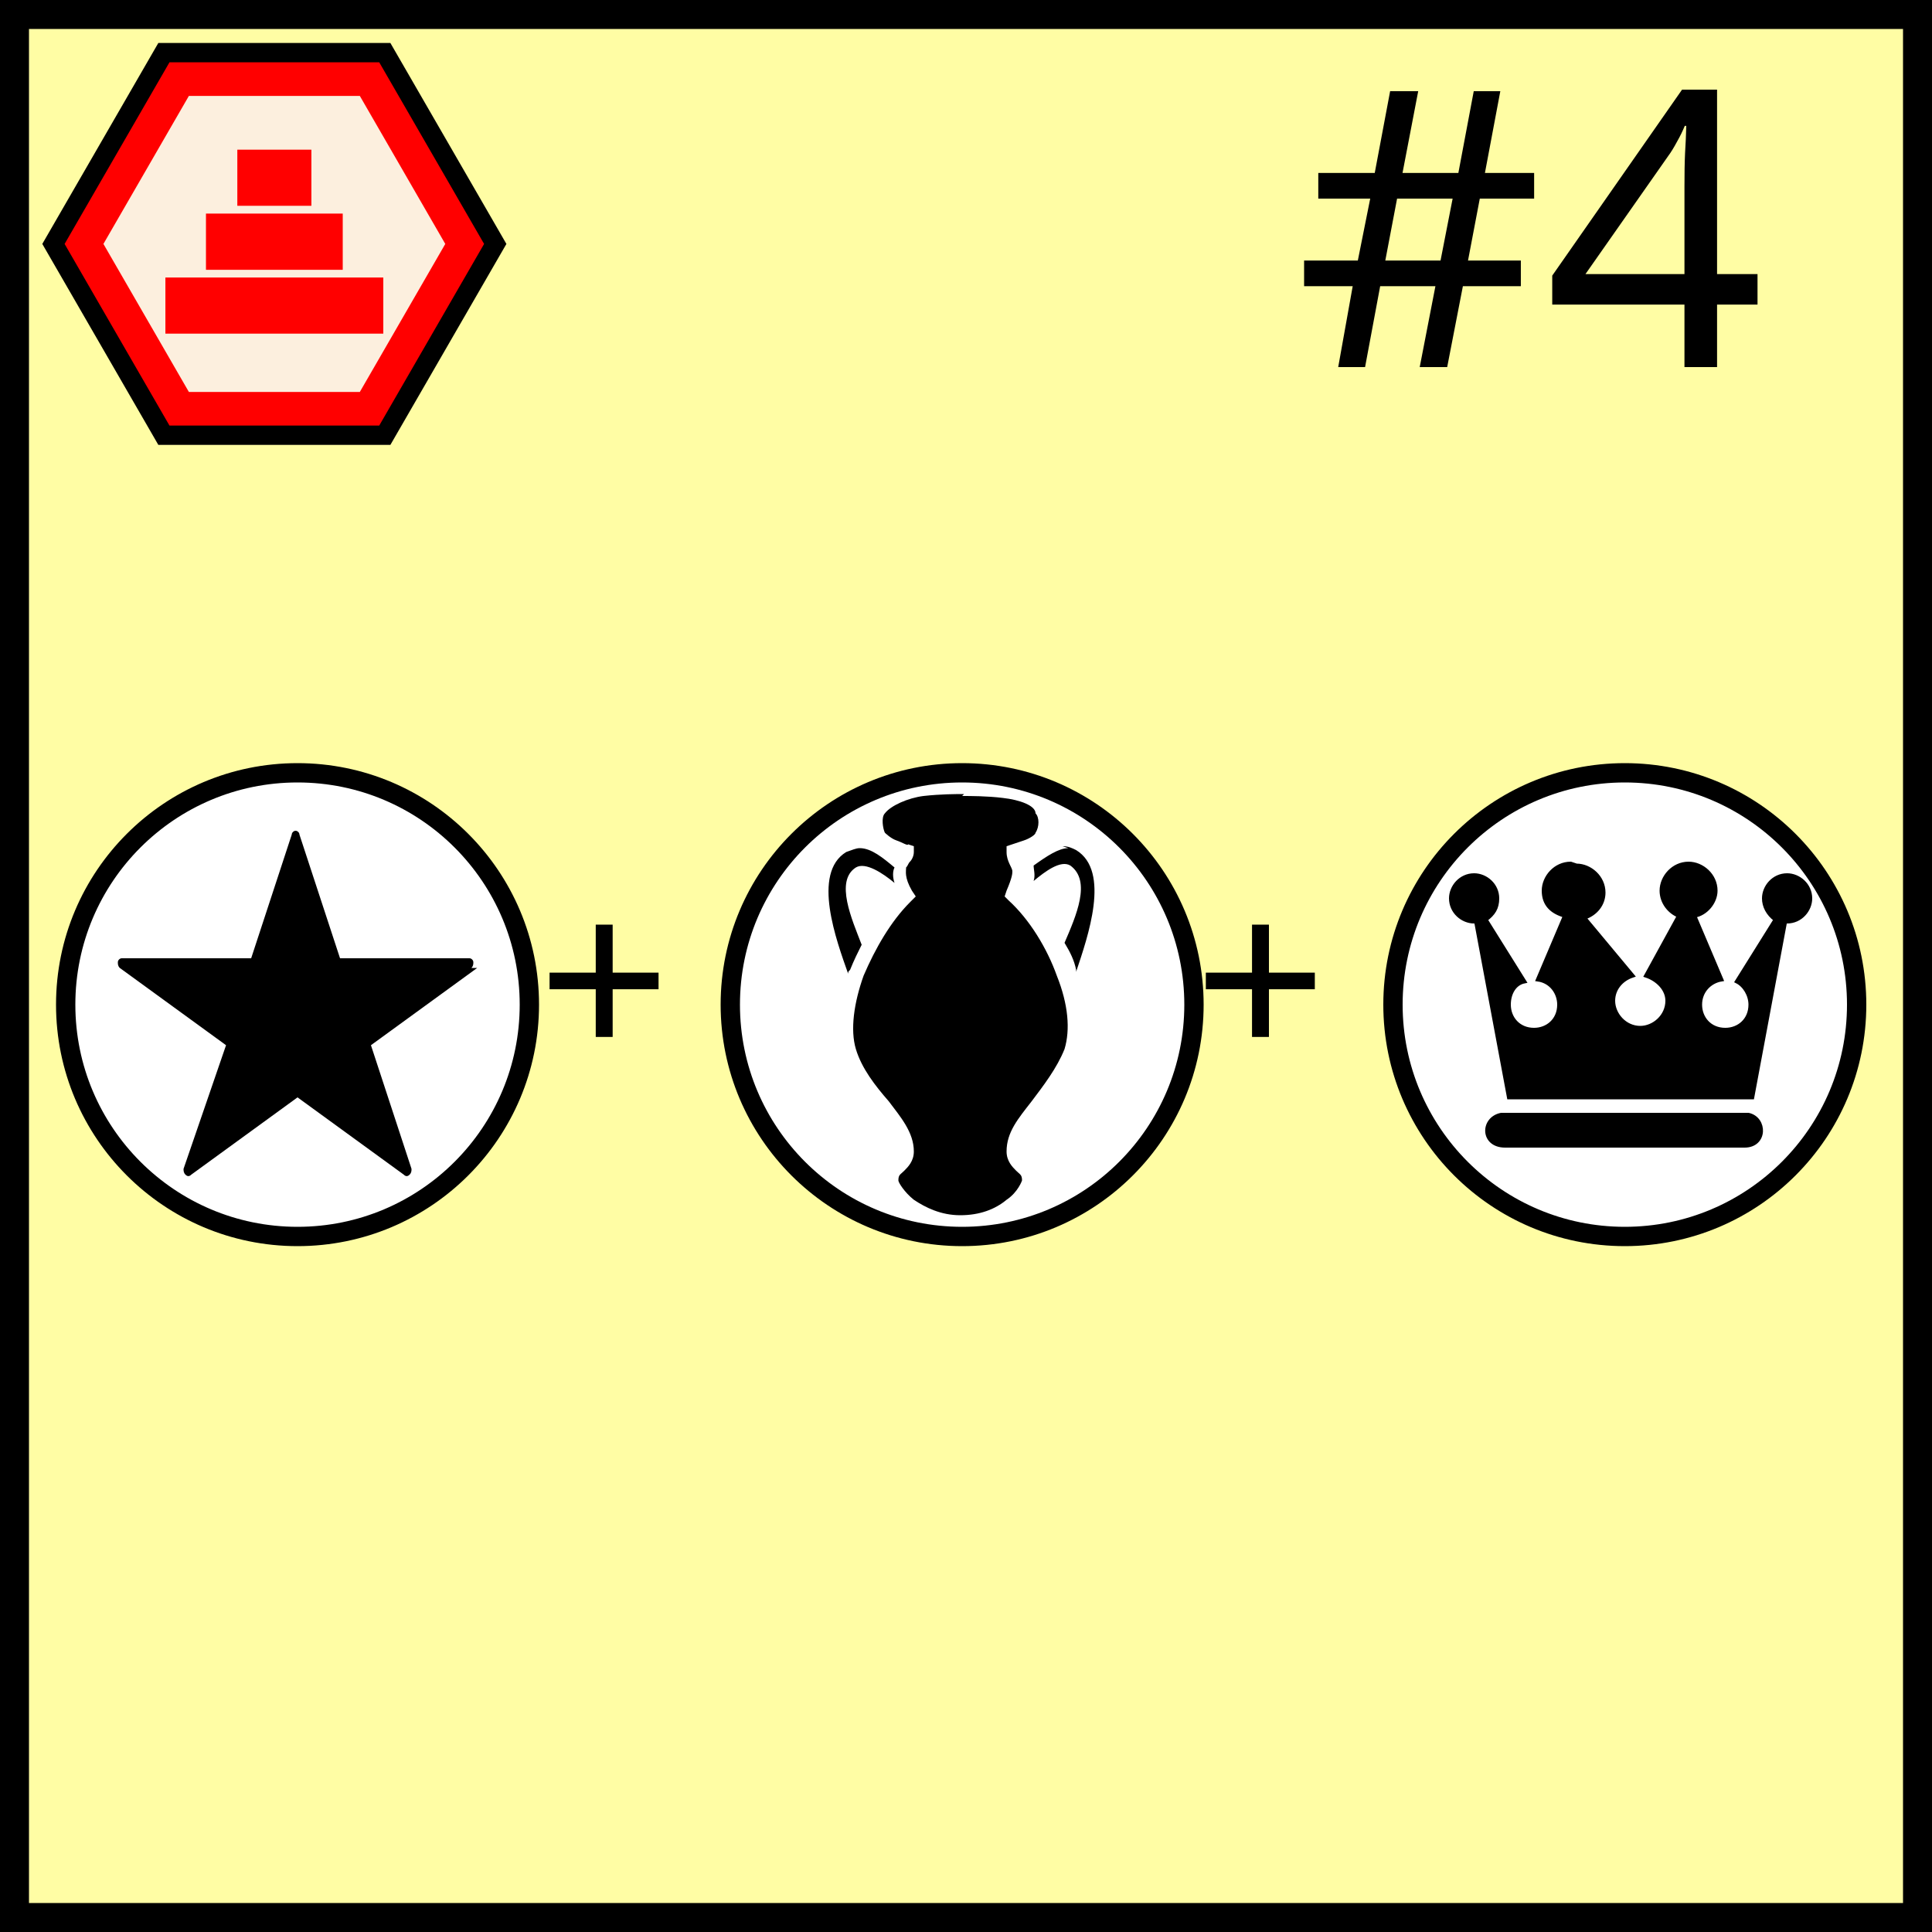
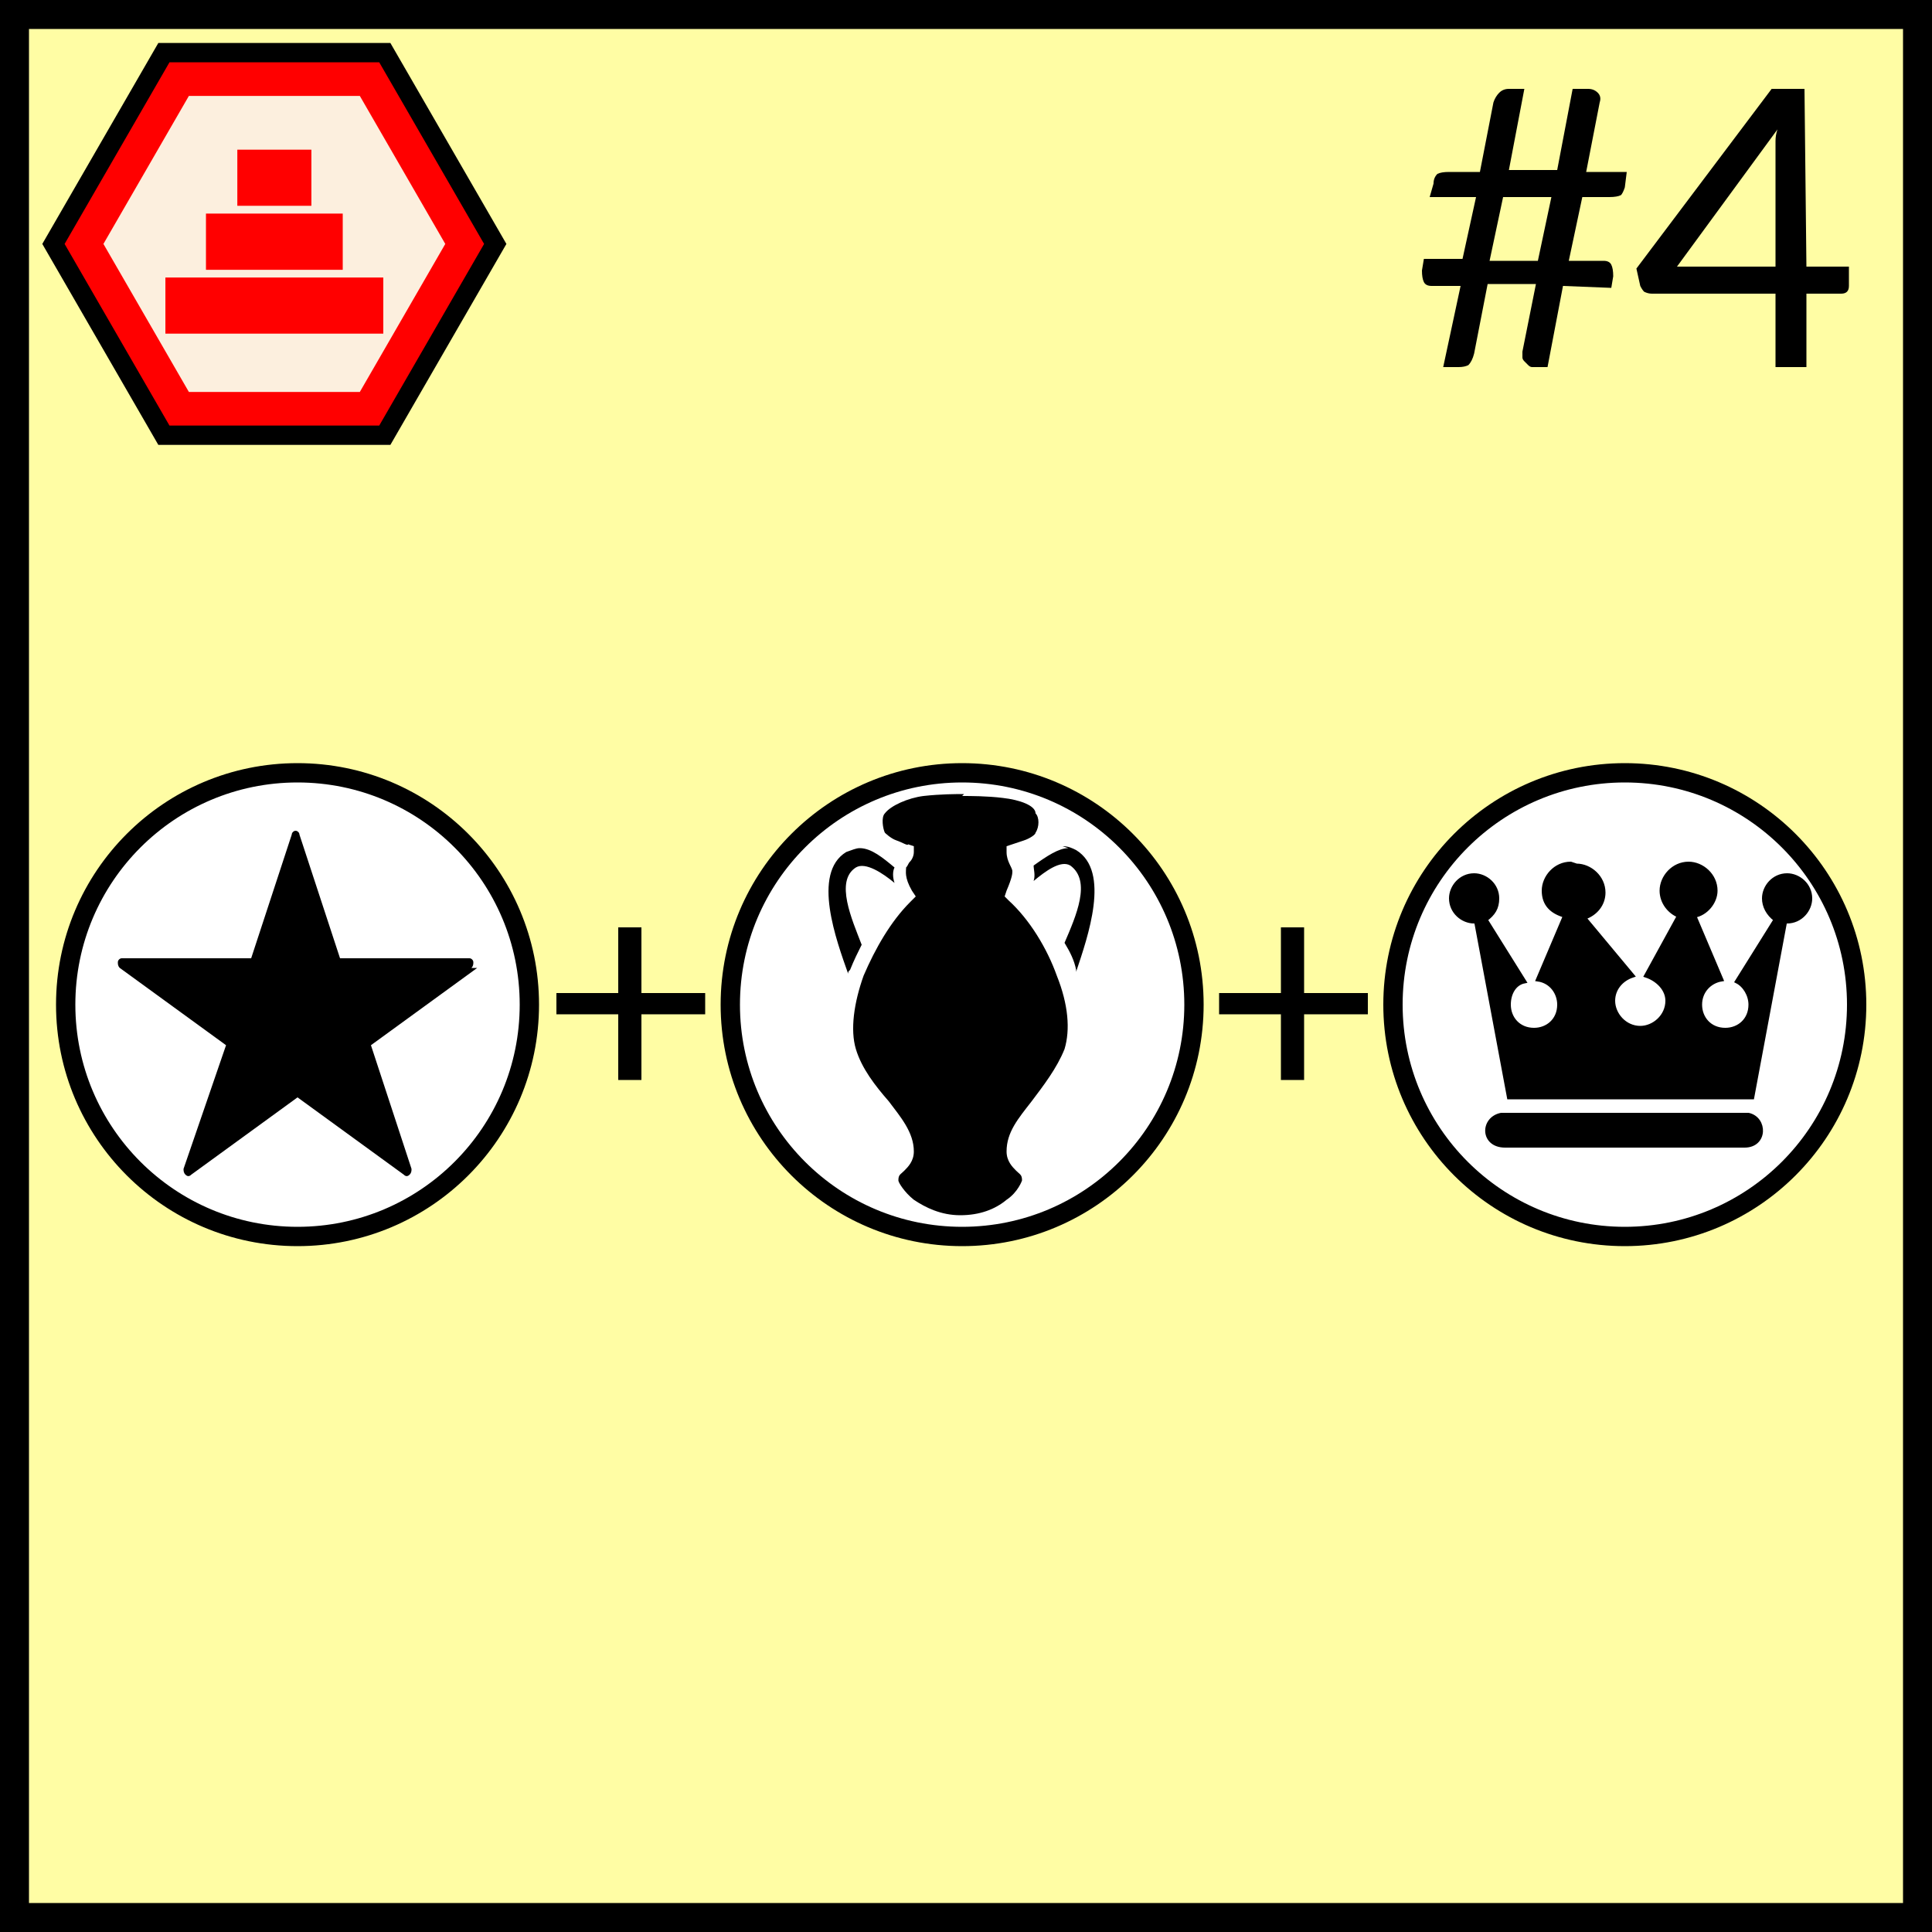
<svg xmlns="http://www.w3.org/2000/svg" height="100px" width="100px" viewbox="0 0 100 100">
  <rect style="fill:#fffda4;stroke:#000000;stroke-width:3px" x="0px" y="0px" width="100px" height="100px" />
  <g>
    <g>
      <polygon style="fill:#fcefde;stroke:#ff0000;stroke-width:2.5px" points="9.055,3.714 19.346,3.714 24.491,12.626 19.346,21.538 9.055,21.538 3.910,12.626" />
      <polygon style="fill:none;stroke:#000000;stroke-width:1px" points="8.484,2.724 19.917,2.724 25.634,12.626 19.917,22.528 8.484,22.528 2.767,12.626" />
    </g>
    <g>
      <rect style="fill:#ff0000;fill-opacity:1;stroke:none" width="11.278" height="2.905" x="8.561" y="14.364" />
      <rect style="fill:#ff0000;fill-opacity:1;stroke:none" width="7.079" height="2.91" x="10.661" y="11.055" />
      <rect style="fill:#ff0000;fill-opacity:1;stroke:none" width="3.833" height="2.905" x="12.284" y="7.747" />
    </g>
  </g>
-   <text style="font-size:20px;font-family:sans-serif;fill:#000000;stroke:none" x="67" y="19">#4</text>
+   <path style="fill:#000000;stroke:none" d="M 80.9,14.8 80.1,19.0 h -0.8 q -0.1,0 -0.2,-0.1 -0.1,-0.1 -0.2,-0.2 -0.1,-0.1 -0.1,-0.2 0,-0.1 0,-0.3 l 0.7,-3.5 h -2.5 l -0.7,3.6 Q 76.2,18.7 76.0,18.9 75.8,19.0 75.5,19.0 h -0.8 l 0.9,-4.2 h -1.5 q -0.3,0 -0.4,-0.2 -0.1,-0.2 -0.1,-0.6 l 0.1,-0.6 h 2.0 L 76.4,10.2 H 74.0 L 74.2,9.5 Q 74.2,9.2 74.4,9.0 74.6,8.9 75.0,8.9 h 1.6 l 0.7,-3.6 q 0.1,-0.3 0.3,-0.5 0.2,-0.2 0.5,-0.2 h 0.8 l -0.8,4.2 h 2.5 l 0.8,-4.2 h 0.8 q 0.3,0 0.5,0.2 0.2,0.2 0.1,0.5 l -0.7,3.6 h 2.1 l -0.1,0.8 q -0.1,0.3 -0.2,0.4 -0.2,0.1 -0.6,0.1 h -1.4 l -0.7,3.3 h 1.8 q 0.3,0 0.4,0.2 0.1,0.2 0.1,0.6 l -0.1,0.6 z m -3.8,-1.3 h 2.5 L 80.3,10.2 h -2.5 z" />
+   <path style="fill:#000000;stroke:none" d="m 93.5,13.8 h 2.2 v 1.0 q 0,0.2 -0.1,0.3 -0.1,0.1 -0.3,0.1 h -1.8 V 19.0 h -1.6 v -3.8 h -6.4 q -0.2,0 -0.4,-0.1 -0.1,-0.1 -0.2,-0.3 l -0.2,-0.9 7.0,-9.3 h 1.7 z m -1.6,-5.9 q 0,-0.3 0,-0.6 0,-0.3 0.1,-0.6 l -5.2,7.1 h 5.1 z" />
  <g>
    <circle style="fill:#ffffff;stroke:#000000;stroke-width:1px" cy="52" cx="15.4" r="12" />
    <path style="fill:#000000;stroke:none" d="m 24.7,50.1 -5.5,4.0 2.1,6.4 c 0,0.1 0,0.2 -0.1,0.3 -0.1,0.1 -0.2,0.1 -0.3,0 l -5.5,-4.0 -5.5,4.0 c -0.1,0.1 -0.2,0.1 -0.3,0 -0.1,-0.1 -0.1,-0.2 -0.1,-0.3 L 11.7,54.1 6.2,50.1 c -0.1,-0.1 -0.1,-0.2 -0.1,-0.3 0,-0.1 0.1,-0.2 0.2,-0.2 h 6.7 l 2.1,-6.4 c 0,-0.1 0.1,-0.2 0.2,-0.2 0.1,0 0.2,0.1 0.2,0.2 l 2.1,6.4 h 6.7 c 0.1,0 0.2,0.1 0.2,0.2 0,0.1 0,0.2 -0.1,0.3 z" />
  </g>
-   <text style="font-size:12px;font-family:sans-serif;fill:#000000;stroke:none" x="27.85" y="55">+</text>
+   <path style="fill:#000000;stroke:none" d="m 33.2,48.0 v 3.4 h 3.3 v 1.1 h -3.3 v 3.4 h -1.2 v -3.4 h -3.2 v -1.1 h 3.2 v -3.4 z" />
  <g>
    <circle style="fill:#ffffff;stroke:#000000;stroke-width:1px" cy="52" cx="49.8" r="12" />
    <path style="fill:#000000;stroke:none" d="m 49.9,41.1 c -0.4,0 -1.2,0 -2.1,0.1 -0.8,0.1 -1.7,0.5 -2.0,0.9 -0.2,0.2 -0.1,0.8 0,1.0 0,0 0.3,0.3 0.6,0.4 0.3,0.1 0.6,0.3 0.6,0.2 l 0.3,0.1 v 0.3 c 0,0.2 -0.1,0.4 -0.2,0.5 -0.1,0.1 -0.1,0.2 -0.2,0.3 0,0.2 -0.1,0.5 0.3,1.2 l 0.2,0.3 -0.3,0.3 c -1.0,1.0 -1.8,2.4 -2.4,3.8 -0.5,1.4 -0.7,2.8 -0.4,3.8 0.3,1.0 1.0,1.9 1.7,2.7 0.6,0.8 1.3,1.6 1.3,2.6 0,0.5 -0.3,0.8 -0.5,1.0 -0.2,0.2 -0.3,0.2 -0.3,0.5 0,0.1 0.3,0.6 0.8,1.0 0.6,0.4 1.4,0.8 2.4,0.8 1.0,0 1.8,-0.3 2.4,-0.8 0.6,-0.4 0.8,-1.0 0.8,-1.0 0,-0.3 -0.1,-0.3 -0.3,-0.5 -0.2,-0.2 -0.5,-0.5 -0.5,-1.0 0,-1.0 0.6,-1.7 1.3,-2.6 0.6,-0.8 1.3,-1.7 1.7,-2.7 0.3,-1.0 0.2,-2.3 -0.4,-3.8 -0.5,-1.4 -1.4,-2.9 -2.5,-3.9 l -0.2,-0.2 0.1,-0.3 c 0.3,-0.7 0.3,-0.9 0.3,-1.0 0,-0.2 -0.3,-0.5 -0.3,-1.0 V 43.8 l 0.3,-0.1 c 0,0 0.3,-0.1 0.6,-0.2 0.3,-0.1 0.6,-0.3 0.6,-0.4 0.2,-0.3 0.2,-0.8 0,-1.0 C 53.6,41.7 52.8,41.4 51.9,41.3 51.1,41.2 50.2,41.2 49.8,41.2 Z m -5.4,2.8 c -0.2,0 -0.4,0.1 -0.7,0.2 -1.8,1.1 -0.5,4.6 0.1,6.3 0,-0.1 0,-0.1 0.1,-0.2 0.2,-0.5 0.4,-0.9 0.6,-1.3 -0.5,-1.3 -1.4,-3.3 -0.3,-4.0 0.5,-0.3 1.4,0.3 2.0,0.8 -0.1,-0.3 -0.1,-0.6 0,-0.8 -0.6,-0.5 -1.2,-1.0 -1.8,-1.0 z m 10.8,0 c -0.5,0 -1.1,0.4 -1.8,0.9 0,0.2 0.1,0.5 0,0.8 0.6,-0.5 1.4,-1.1 1.9,-0.8 1.1,0.8 0.3,2.6 -0.3,4.0 0.3,0.5 0.5,0.9 0.6,1.4 0,0 0,0.1 0,0.1 0.6,-1.8 1.8,-5.2 0,-6.3 -0.2,-0.1 -0.4,-0.2 -0.7,-0.2 z" />
  </g>
-   <text style="font-size:12px;font-family:sans-serif;fill:#000000;stroke:none" x="61.82" y="55">+</text>
+   <path style="fill:#000000;stroke:none" d="m 67.5,48.0 v 3.4 h 3.3 v 1.1 h -3.3 v 3.4 h -1.2 v -3.4 h -3.2 v -1.1 h 3.2 v -3.4 z" />
  <g>
    <circle style="fill:#ffffff;stroke:#000000;stroke-width:1px" cy="52" cx="84.1" r="12" />
    <path style="fill:#000000;stroke:#000000;stroke-width:0.2px" d="m 81.3,44.7 c -0.8,0 -1.4,0.7 -1.4,1.4 0,0.7 0.4,1.1 1.1,1.3 l -1.4,3.3 c 0.7,0.1 1.1,0.7 1.1,1.3 0,0.8 -0.6,1.3 -1.3,1.3 -0.8,0 -1.3,-0.6 -1.3,-1.3 0,-0.6 0.3,-1.1 0.8,-1.2 l -2.0,-3.2 c 0.4,-0.3 0.6,-0.6 0.6,-1.1 0,-0.7 -0.6,-1.2 -1.2,-1.2 -0.7,0 -1.2,0.6 -1.2,1.2 0,0.7 0.6,1.2 1.2,1.2 0,0 0,0 0.1,0 l 1.7,9.1 h 12.6 l 1.7,-9.1 c 0,0 0,0 0.1,0 0.7,0 1.2,-0.6 1.2,-1.2 0,-0.7 -0.6,-1.2 -1.2,-1.2 -0.7,0 -1.2,0.6 -1.2,1.2 0,0.4 0.2,0.8 0.6,1.1 l -2.0,3.2 c 0.4,0.2 0.7,0.7 0.7,1.2 0,0.8 -0.6,1.3 -1.3,1.3 -0.8,0 -1.3,-0.6 -1.3,-1.3 0,-0.7 0.5,-1.2 1.1,-1.3 l -1.4,-3.3 c 0.6,-0.1 1.1,-0.7 1.1,-1.3 0,-0.8 -0.7,-1.4 -1.4,-1.4 -0.8,0 -1.4,0.7 -1.4,1.4 0,0.6 0.4,1.1 0.9,1.3 l -1.7,3.1 c 0.6,0.2 1.1,0.7 1.1,1.3 0,0.8 -0.7,1.4 -1.4,1.4 -0.8,0 -1.4,-0.7 -1.4,-1.4 0,-0.6 0.4,-1.1 1.0,-1.3 L 82.0,47.5 c 0.6,-0.2 1.0,-0.7 1.0,-1.3 0,-0.8 -0.7,-1.4 -1.4,-1.4 z M 77.7,57.7 c -1.0,0.2 -1.0,1.6 0.2,1.6 h 0.3 v 0 h 11.8 v 0 h 0.3 c 1.1,0 1.1,-1.4 0.2,-1.6 z" />
  </g>
</svg>
